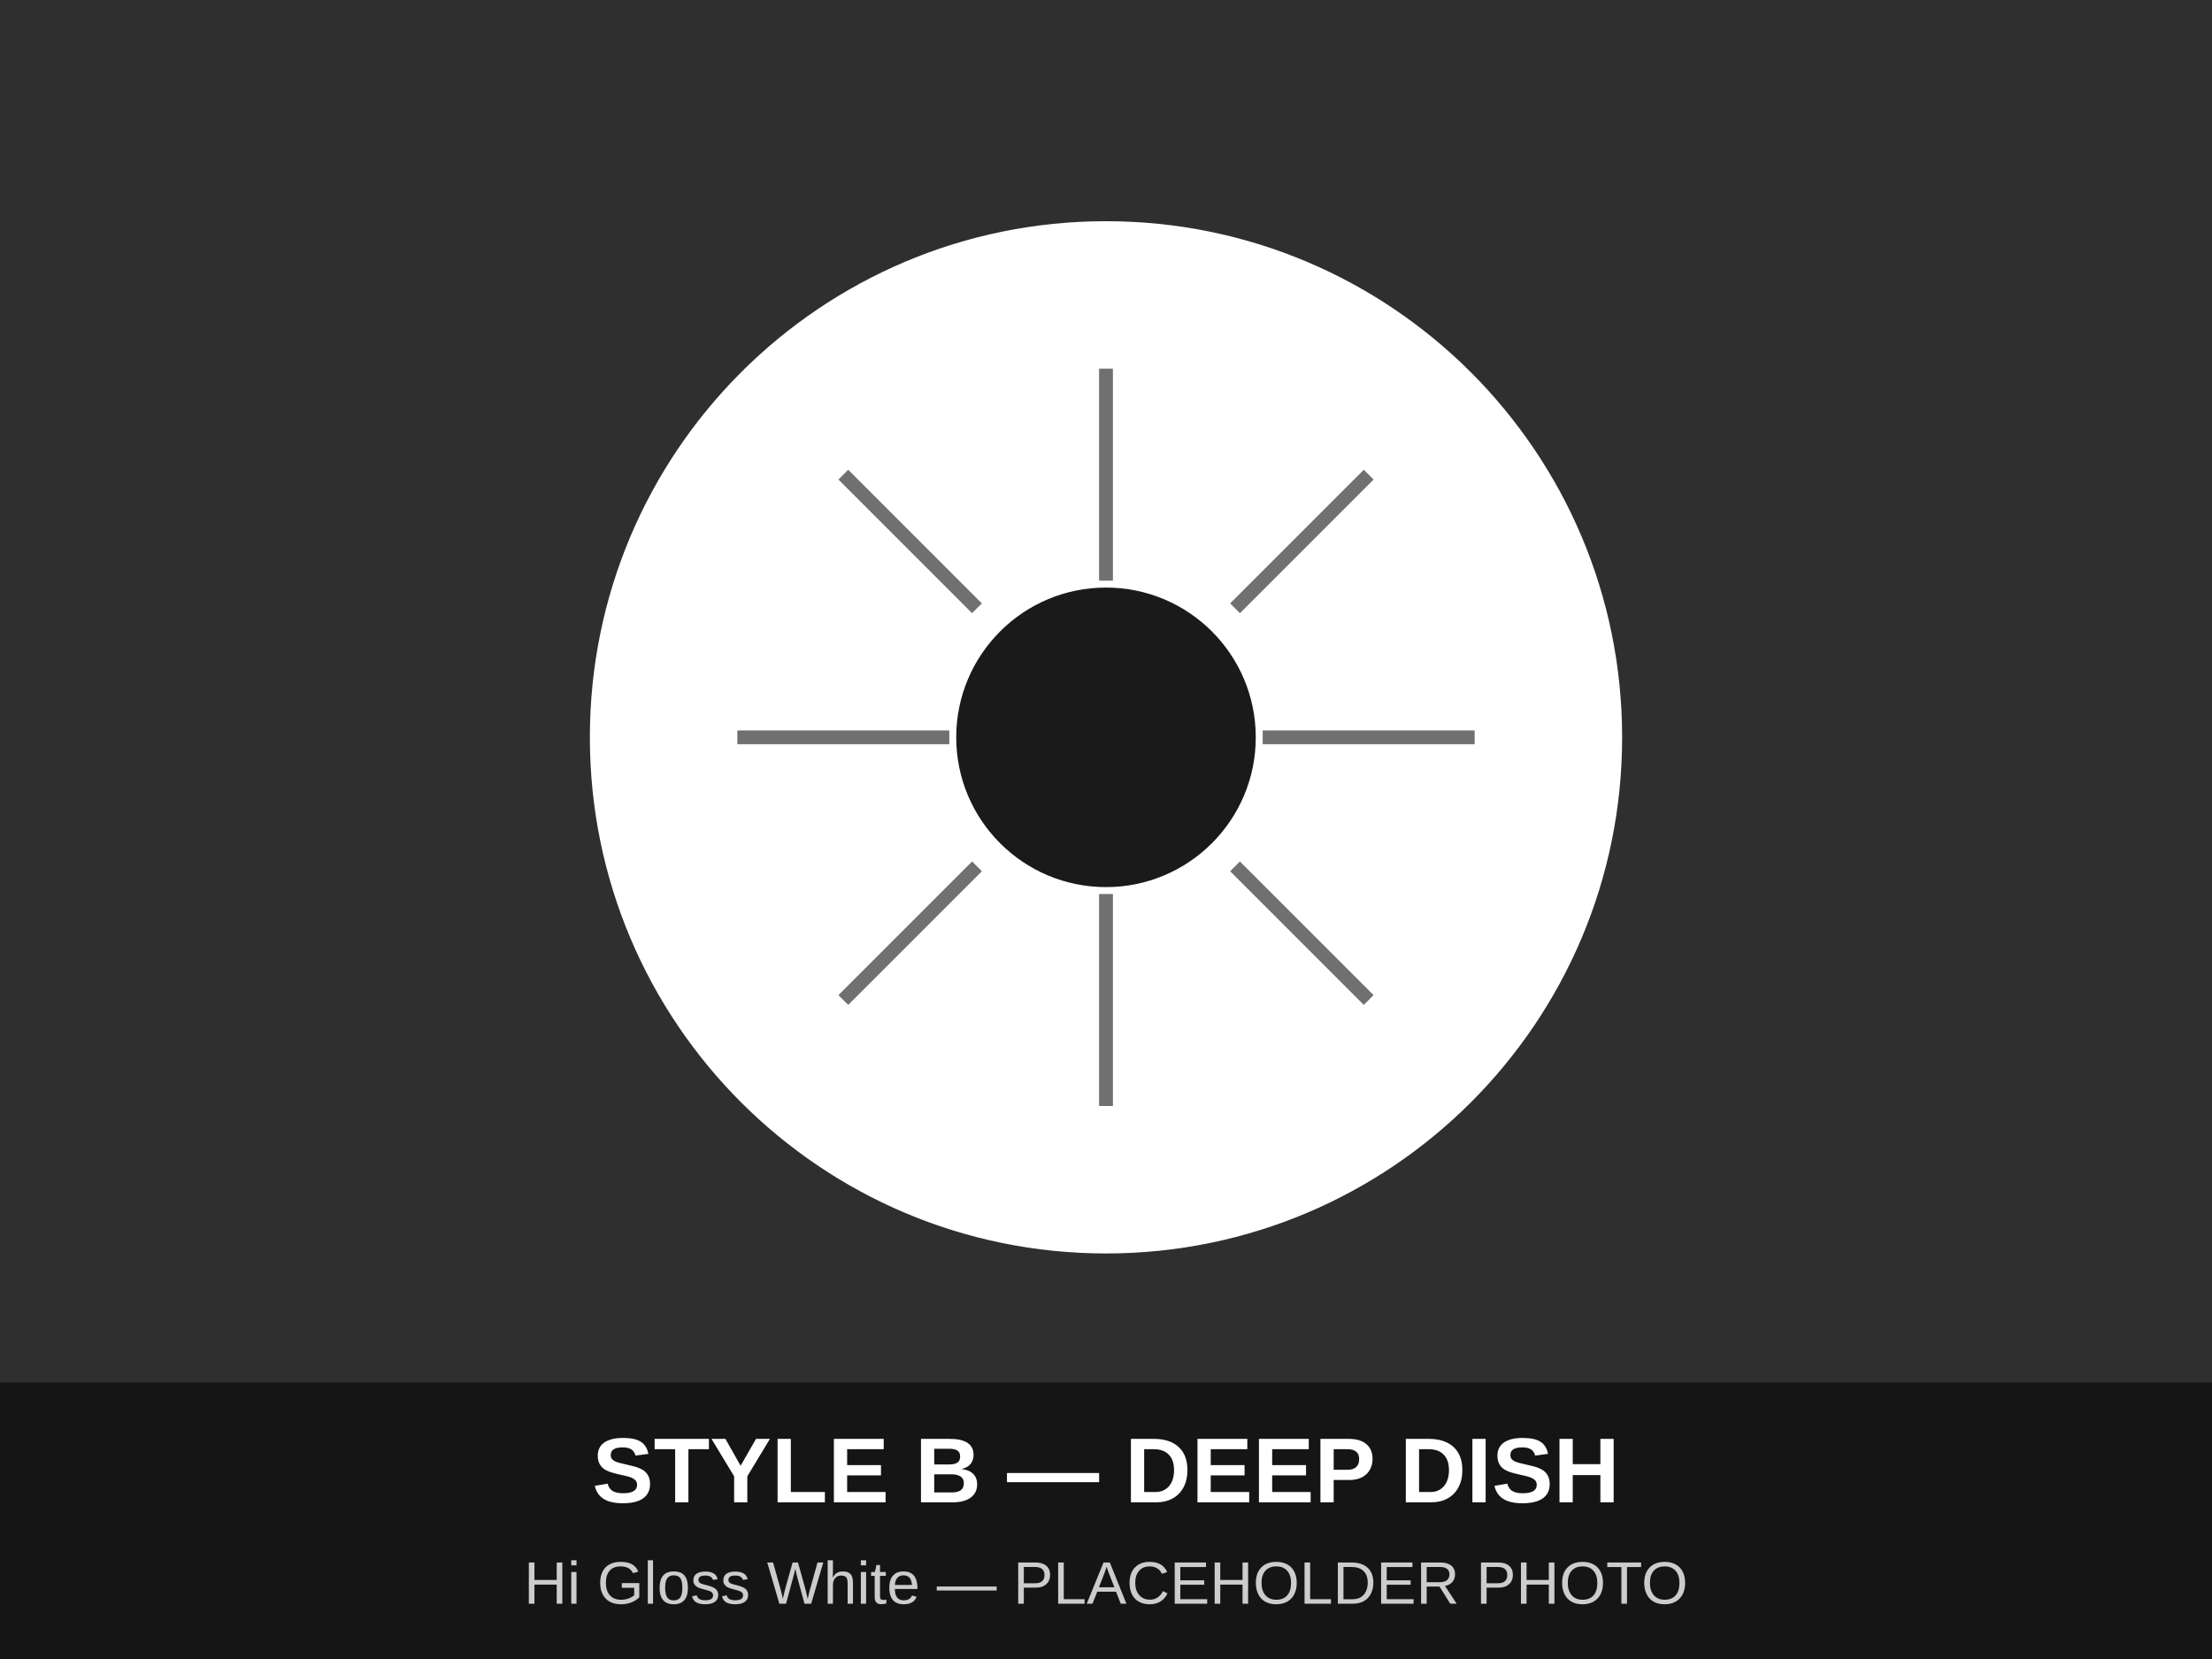
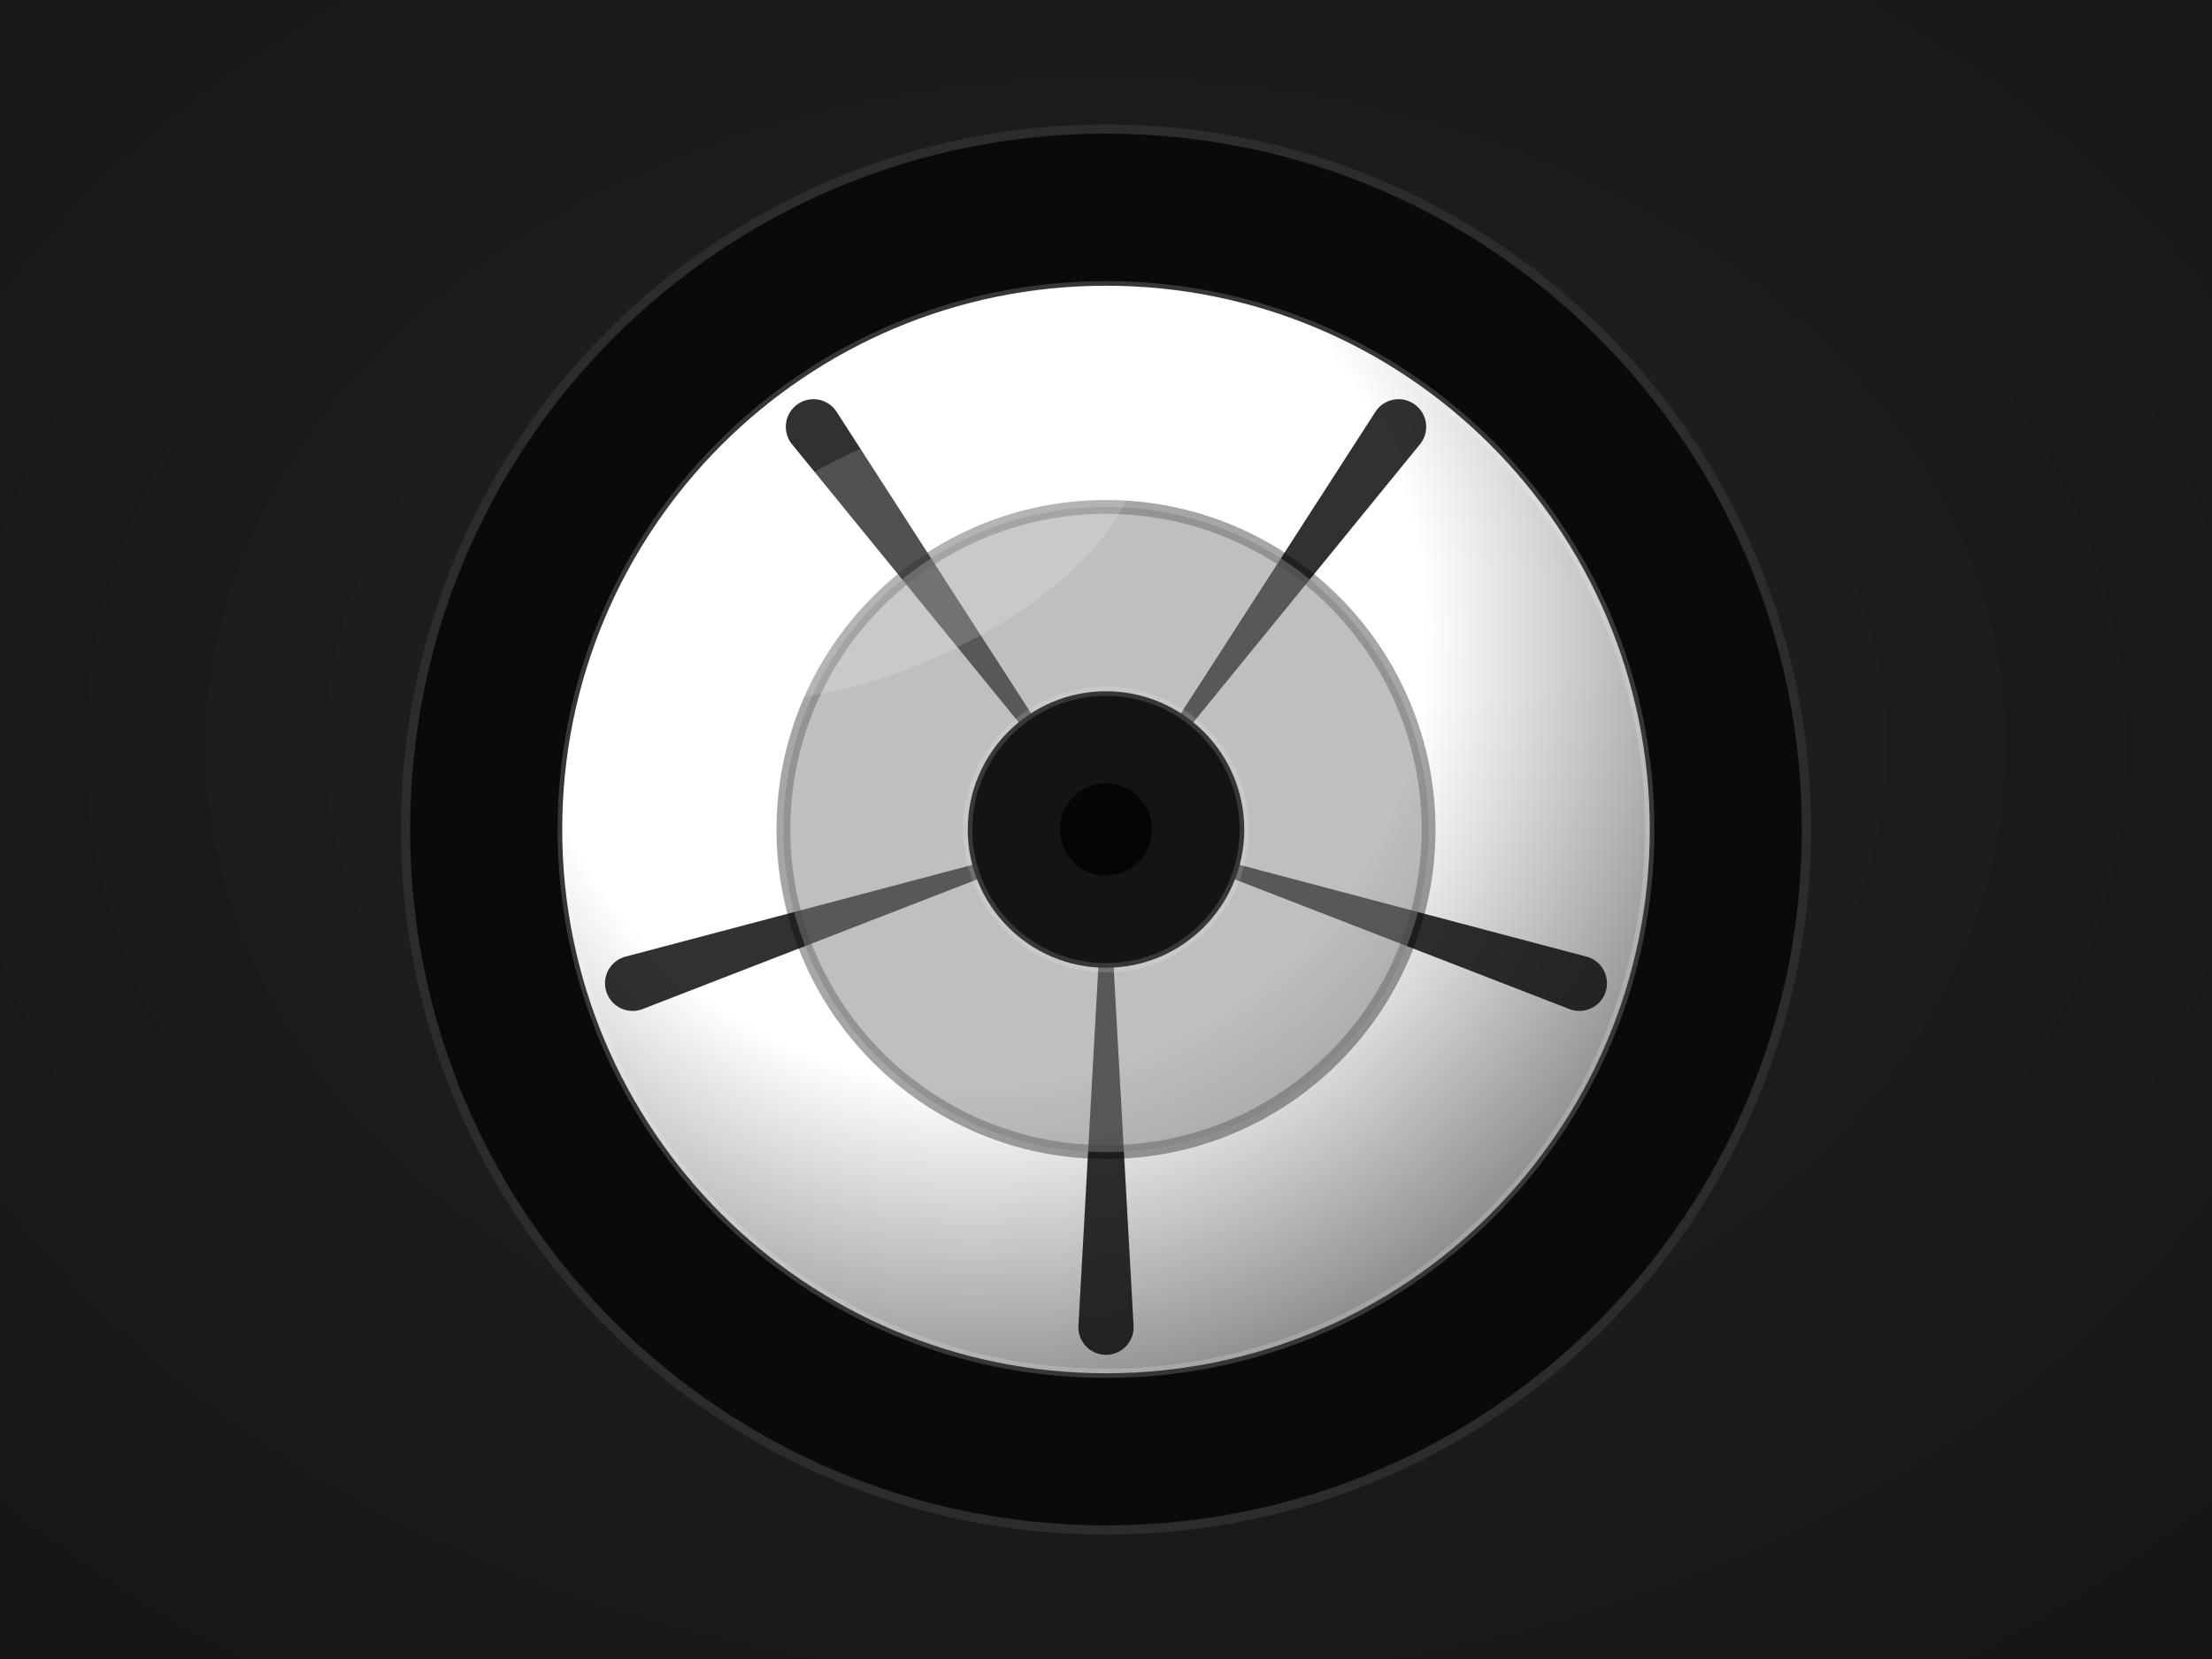
- <svg xmlns="http://www.w3.org/2000/svg" viewBox="0 0 480 360" width="480" height="360" role="img" aria-label="STYLE B — DEEP DISH Hi Gloss White placeholder photo">
-   <rect width="480" height="360" fill="#2f2f2f" />
-   <circle cx="240" cy="160" r="110" fill="#FFFFFF" stroke="#ffffff" stroke-width="4" />
-   <circle cx="240" cy="160" r="80" fill="none" stroke="#ffffff" stroke-width="2" opacity="0.5" />
-   <circle cx="240" cy="160" r="34" fill="#1a1a1a" stroke="#ffffff" stroke-width="3" />
-   <g stroke="#333333" stroke-width="3" opacity="0.7">
-     <line x1="240" y1="80" x2="240" y2="126" />
-     <line x1="240" y1="240" x2="240" y2="194" />
-     <line x1="160" y1="160" x2="206" y2="160" />
-     <line x1="320" y1="160" x2="274" y2="160" />
-     <line x1="183" y1="103" x2="212" y2="132" />
-     <line x1="297" y1="217" x2="268" y2="188" />
-     <line x1="297" y1="103" x2="268" y2="132" />
-     <line x1="183" y1="217" x2="212" y2="188" />
-   </g>
-   <rect x="0" y="300" width="480" height="60" fill="#000000" opacity="0.55" />
-   <text x="240" y="326" text-anchor="middle" font-family="Arial, Helvetica, sans-serif" font-size="20" font-weight="bold" fill="#ffffff">STYLE B — DEEP DISH</text>
-   <text x="240" y="348" text-anchor="middle" font-family="Arial, Helvetica, sans-serif" font-size="13" fill="#cccccc">Hi Gloss White — PLACEHOLDER PHOTO</text>
+ <svg xmlns="http://www.w3.org/2000/svg" viewBox="0 0 480 360" width="480" height="360" role="img" aria-label="Style B coated in Hi Gloss White">
+   <defs>
+     <radialGradient id="grad_Style_B_coated_in_Hi_Gloss_White" cx="38%" cy="32%" r="75%">
+       <stop offset="0%" stop-color="#ffffff" />
+       <stop offset="55%" stop-color="#FFFFFF" />
+       <stop offset="100%" stop-color="#808080" />
+     </radialGradient>
+     <radialGradient id="bg_glow" cx="50%" cy="45%" r="70%">
+       <stop offset="0%" stop-color="#232323" />
+       <stop offset="100%" stop-color="#161616" />
+     </radialGradient>
+   </defs>
+   <rect width="480" height="360" fill="url(#bg_glow)" />
+   <circle cx="240" cy="180" r="152" fill="#0a0a0a" />
+   <circle cx="240" cy="180" r="152" fill="none" stroke="#2c2c2c" stroke-width="2" />
+   <circle cx="240" cy="180" r="118" fill="url(#grad_Style_B_coated_in_Hi_Gloss_White)" stroke="rgba(255,255,255,0.18)" stroke-width="2" />
+   <path d="M240,180 L246,72 A6,6 0 0 0 234,72 Z" fill="#0d0d0d" opacity="0.85" transform="rotate(36 240 180)" />
+   <path d="M240,180 L246,72 A6,6 0 0 0 234,72 Z" fill="#0d0d0d" opacity="0.85" transform="rotate(108 240 180)" />
+   <path d="M240,180 L246,72 A6,6 0 0 0 234,72 Z" fill="#0d0d0d" opacity="0.85" transform="rotate(180 240 180)" />
+   <path d="M240,180 L246,72 A6,6 0 0 0 234,72 Z" fill="#0d0d0d" opacity="0.85" transform="rotate(252 240 180)" />
+   <path d="M240,180 L246,72 A6,6 0 0 0 234,72 Z" fill="#0d0d0d" opacity="0.85" transform="rotate(324 240 180)" />
+   <circle cx="240" cy="180" r="70" fill="none" stroke="rgba(0,0,0,0.35)" stroke-width="3" />
+   <circle cx="240" cy="180" r="70" fill="#808080" opacity="0.5" />
+   <circle cx="240" cy="180" r="30" fill="#141414" stroke="rgba(255,255,255,0.15)" stroke-width="2" />
+   <circle cx="240" cy="180" r="10" fill="#050505" />
+   <ellipse cx="195" cy="120" rx="55" ry="24" fill="#ffffff" opacity="0.16" transform="rotate(-25 195 120)" />
</svg>
